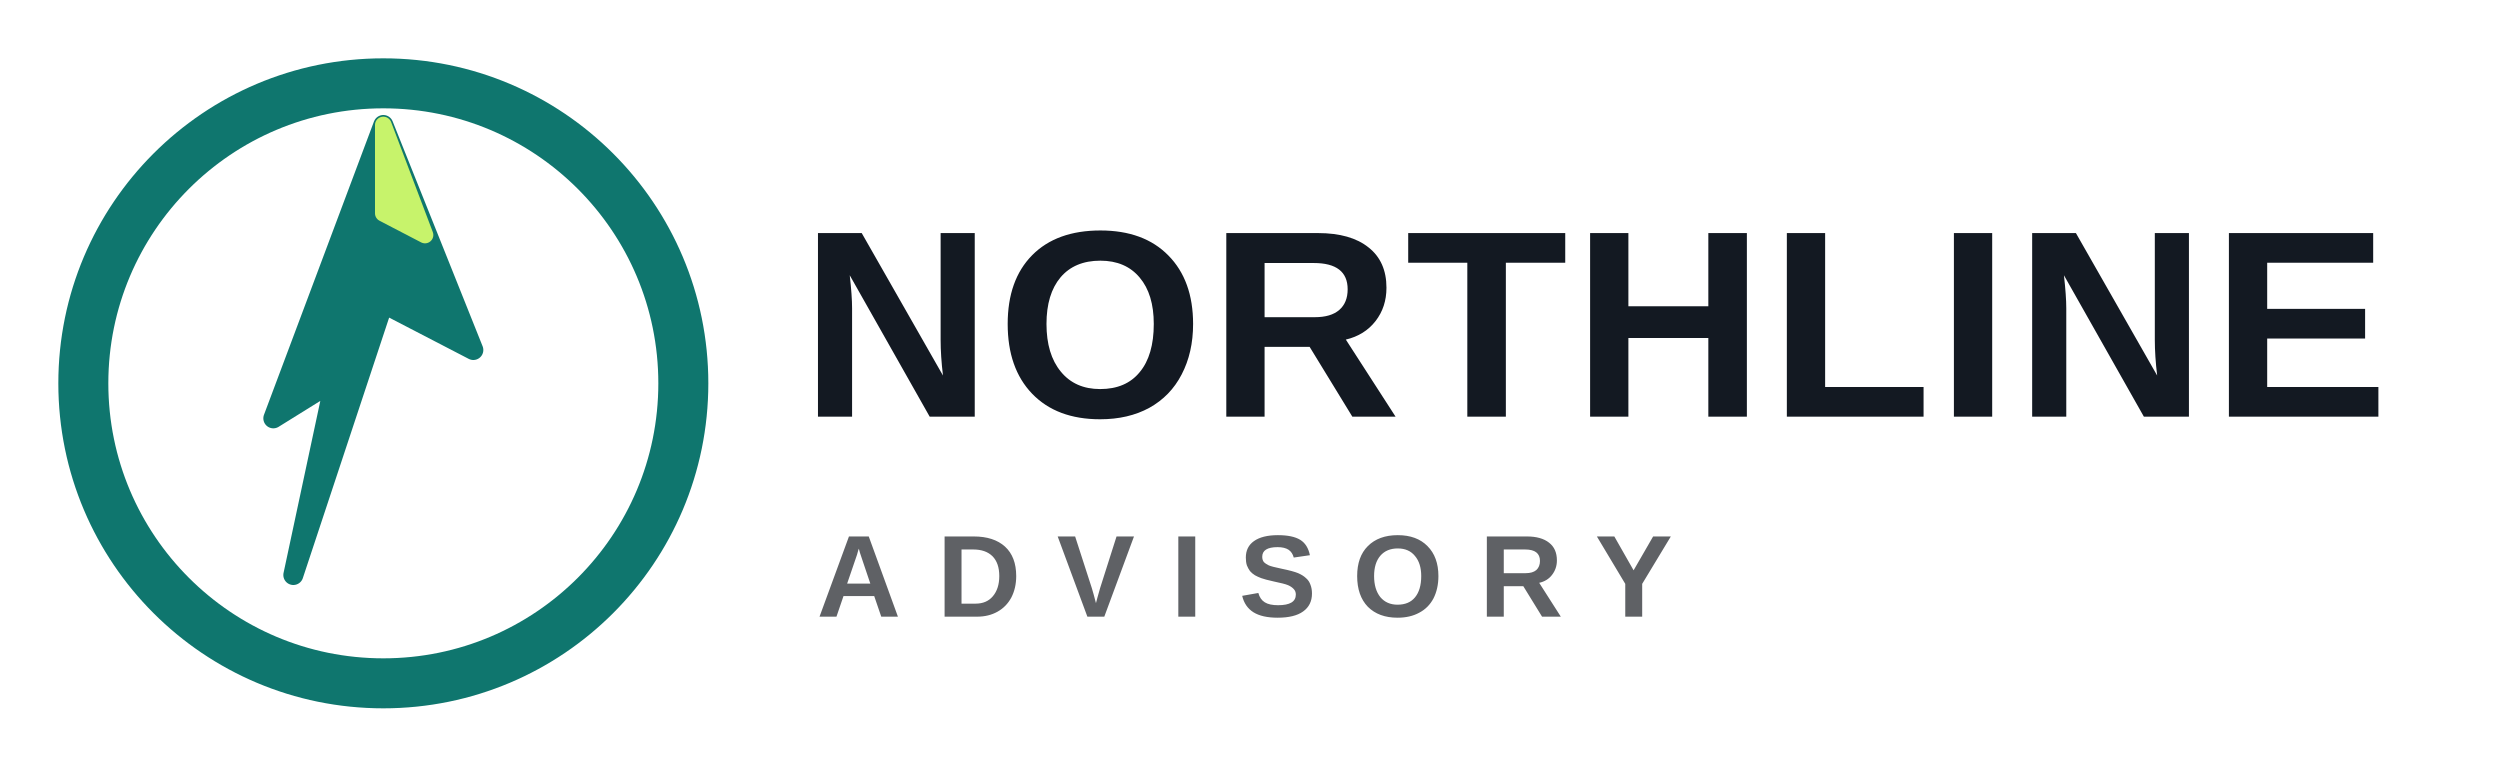
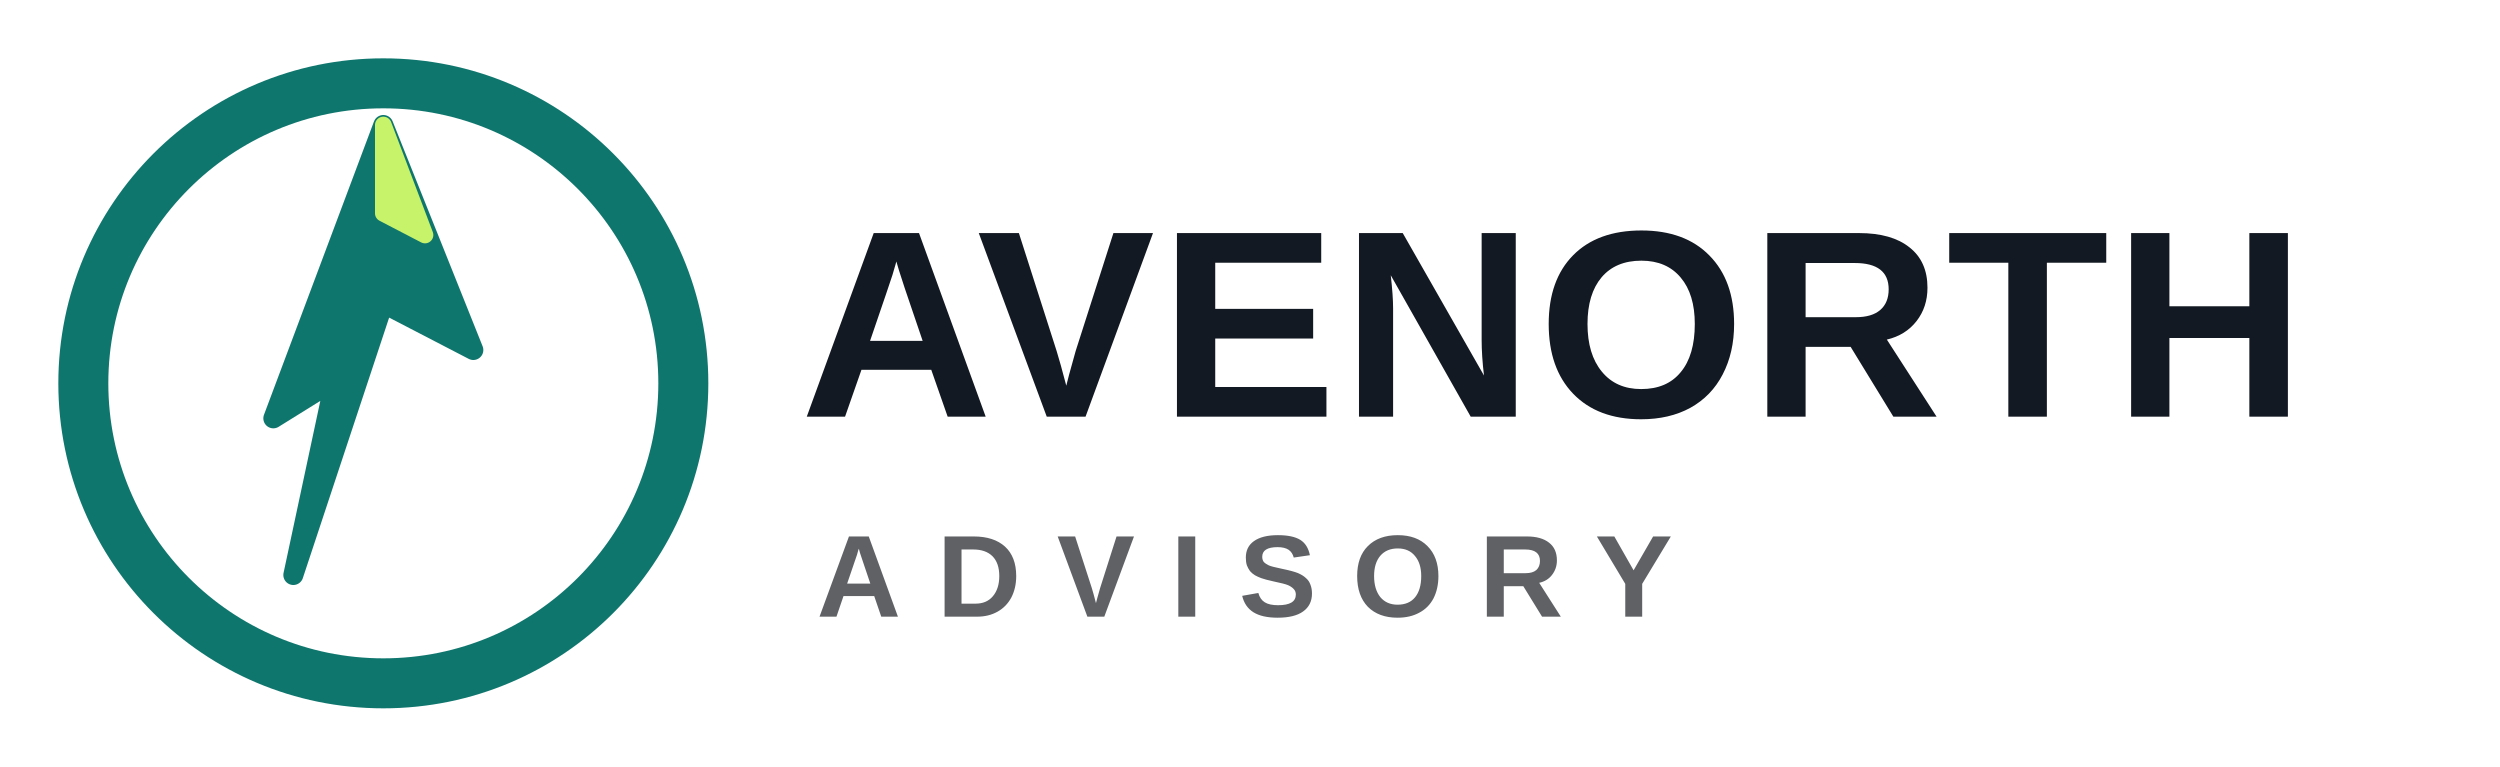
<svg xmlns="http://www.w3.org/2000/svg" width="150" height="46" viewBox="0 0 150 46" role="img" aria-labelledby="title">
  <g fill="none" stroke-linecap="round" stroke-linejoin="round">
    <circle cx="23" cy="23" r="18" stroke="#0F766E" stroke-width="3" />
    <path d="M23 7.5 28.4 21 23 18.2 17.6 34.5 20.1 22.8 16.4 25.1Z" fill="#0F766E" stroke="#0F766E" stroke-width="1.2" />
    <path d="M23 7.5 25.5 14.1 23 12.8Z" fill="#C7F36B" stroke="#C7F36B" stroke-width="1" />
  </g>
-   <text x="48" y="25" fill="#131922" font-family="Arial, Helvetica, sans-serif" font-size="16" font-weight="700" letter-spacing="0.25">NORTHLINE</text>
+   <text x="48" y="25" fill="#131922" font-family="Arial, Helvetica, sans-serif" font-size="16" font-weight="700" letter-spacing="0.25">AVENORTH</text>
  <text x="49" y="37" fill="#5F6165" font-family="Arial, Helvetica, sans-serif" font-size="7" font-weight="700" letter-spacing="2.15">ADVISORY</text>
</svg>
